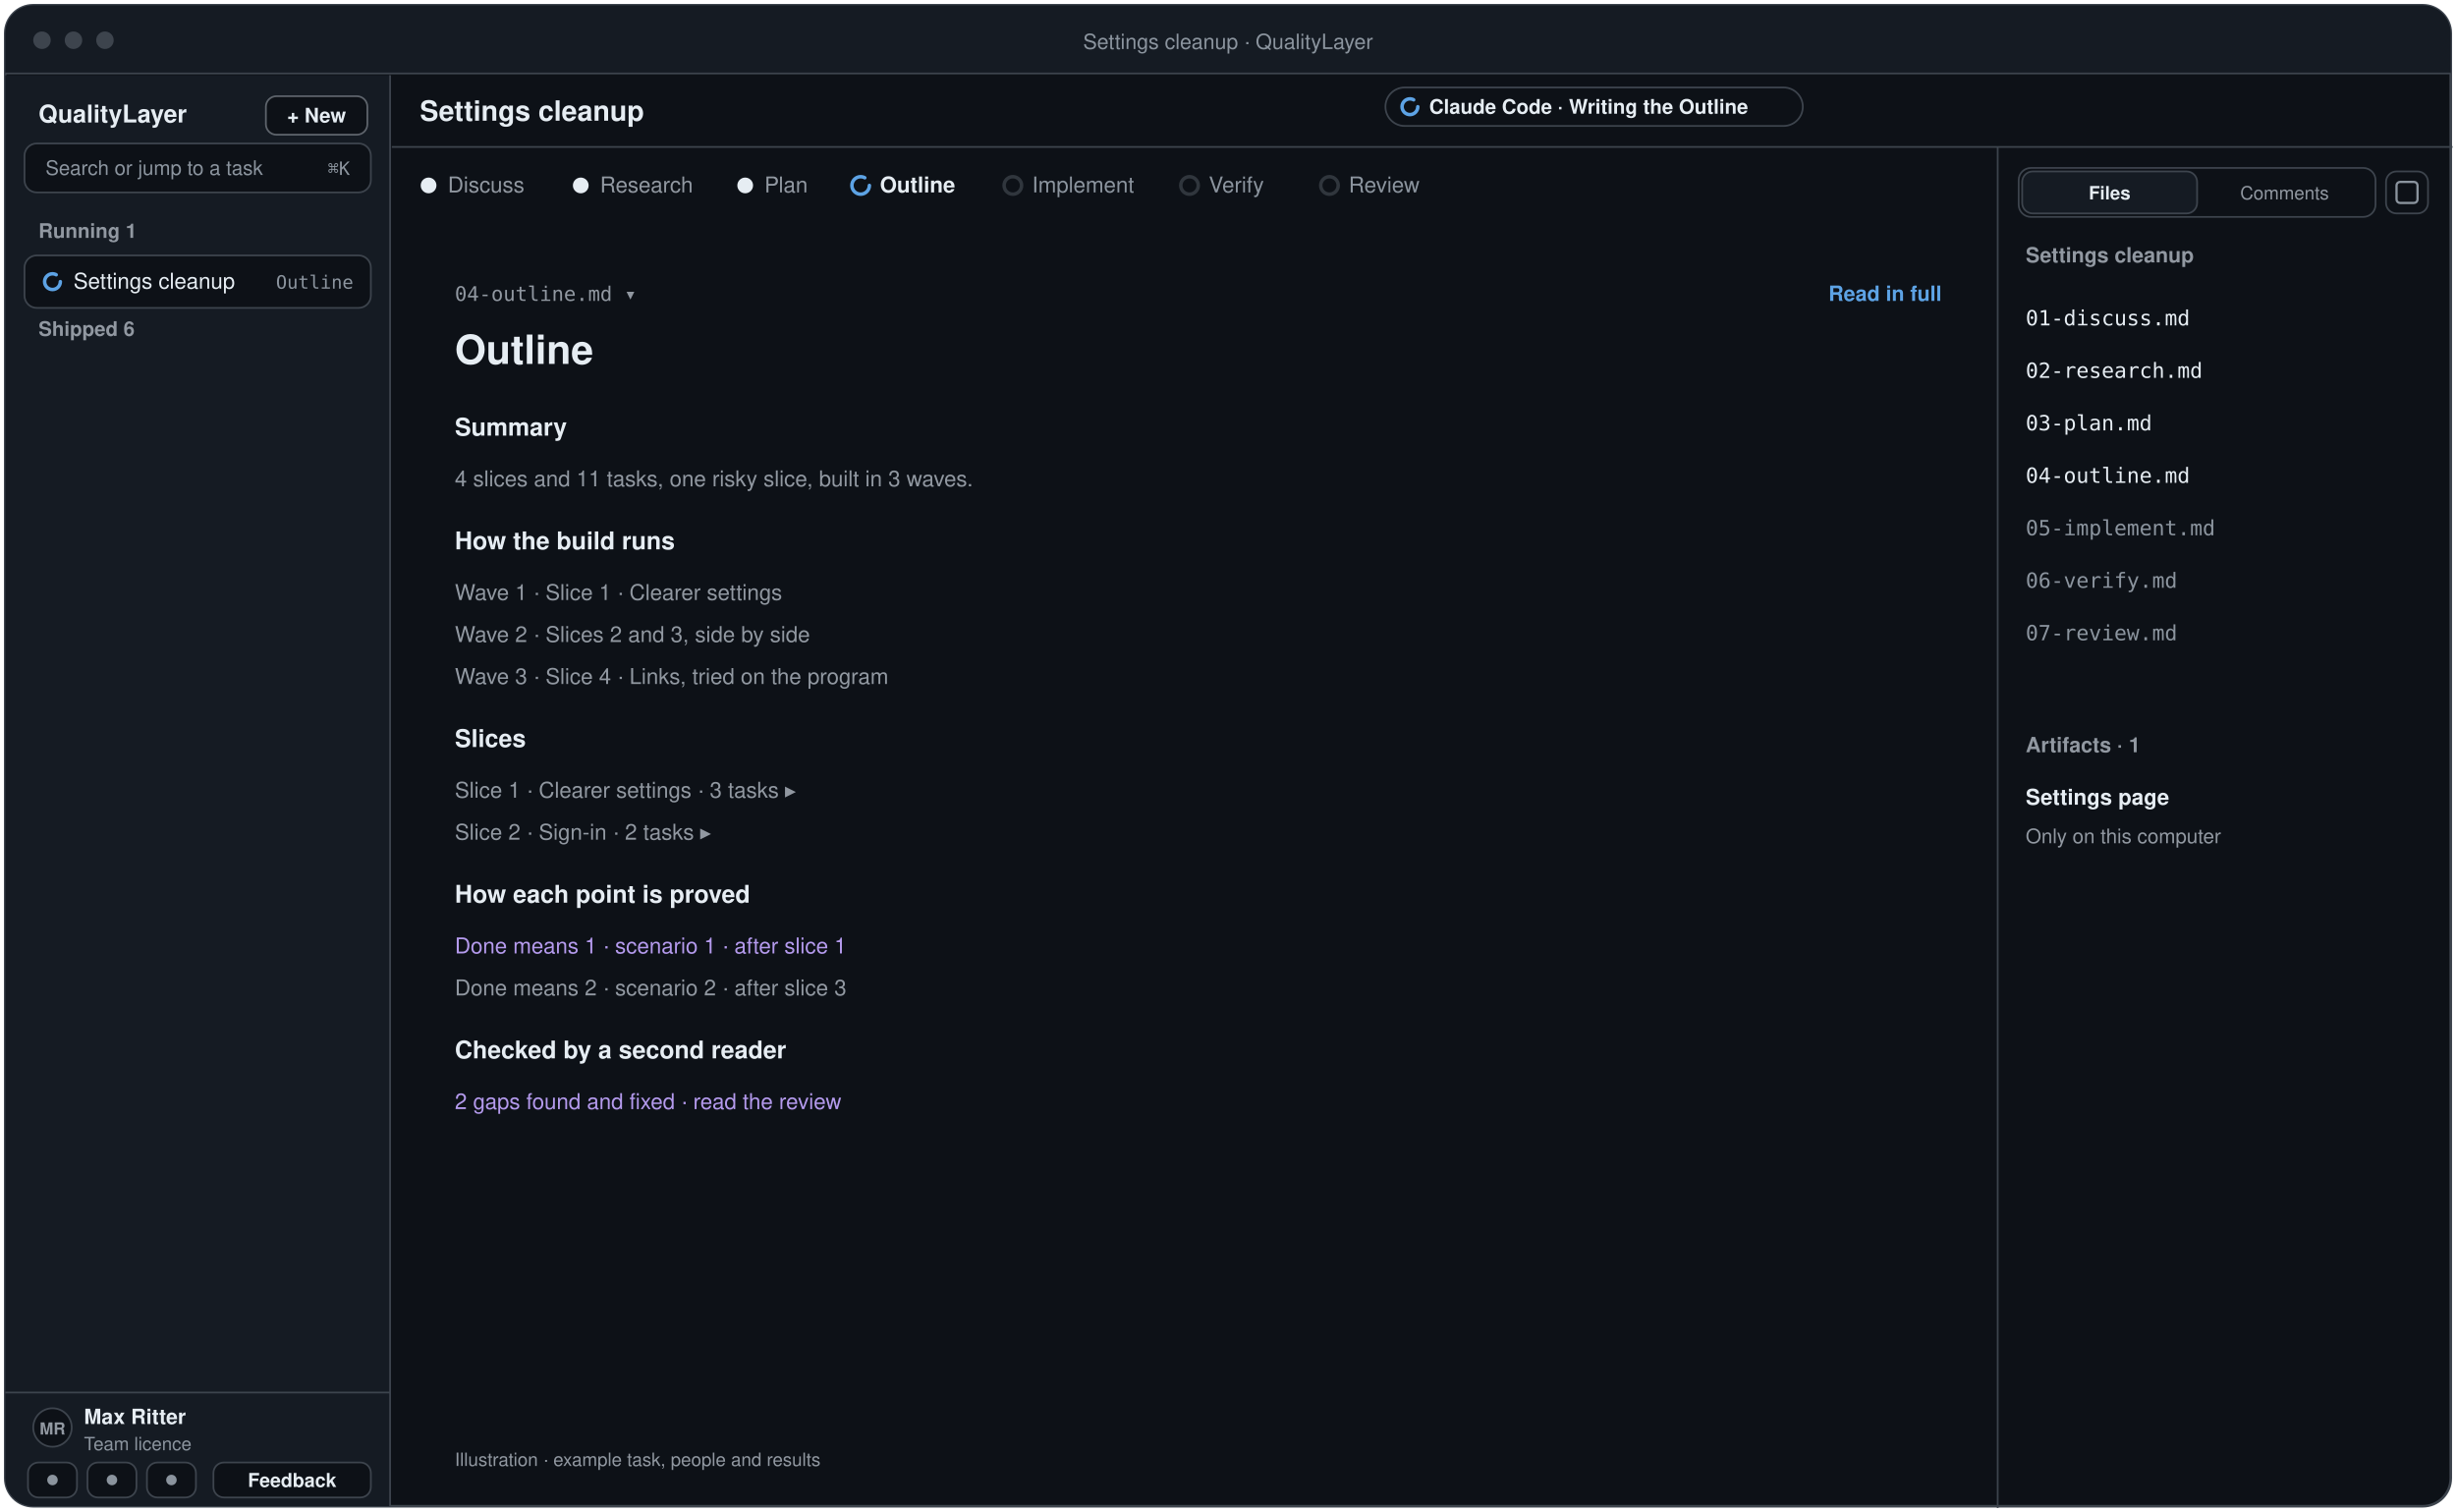
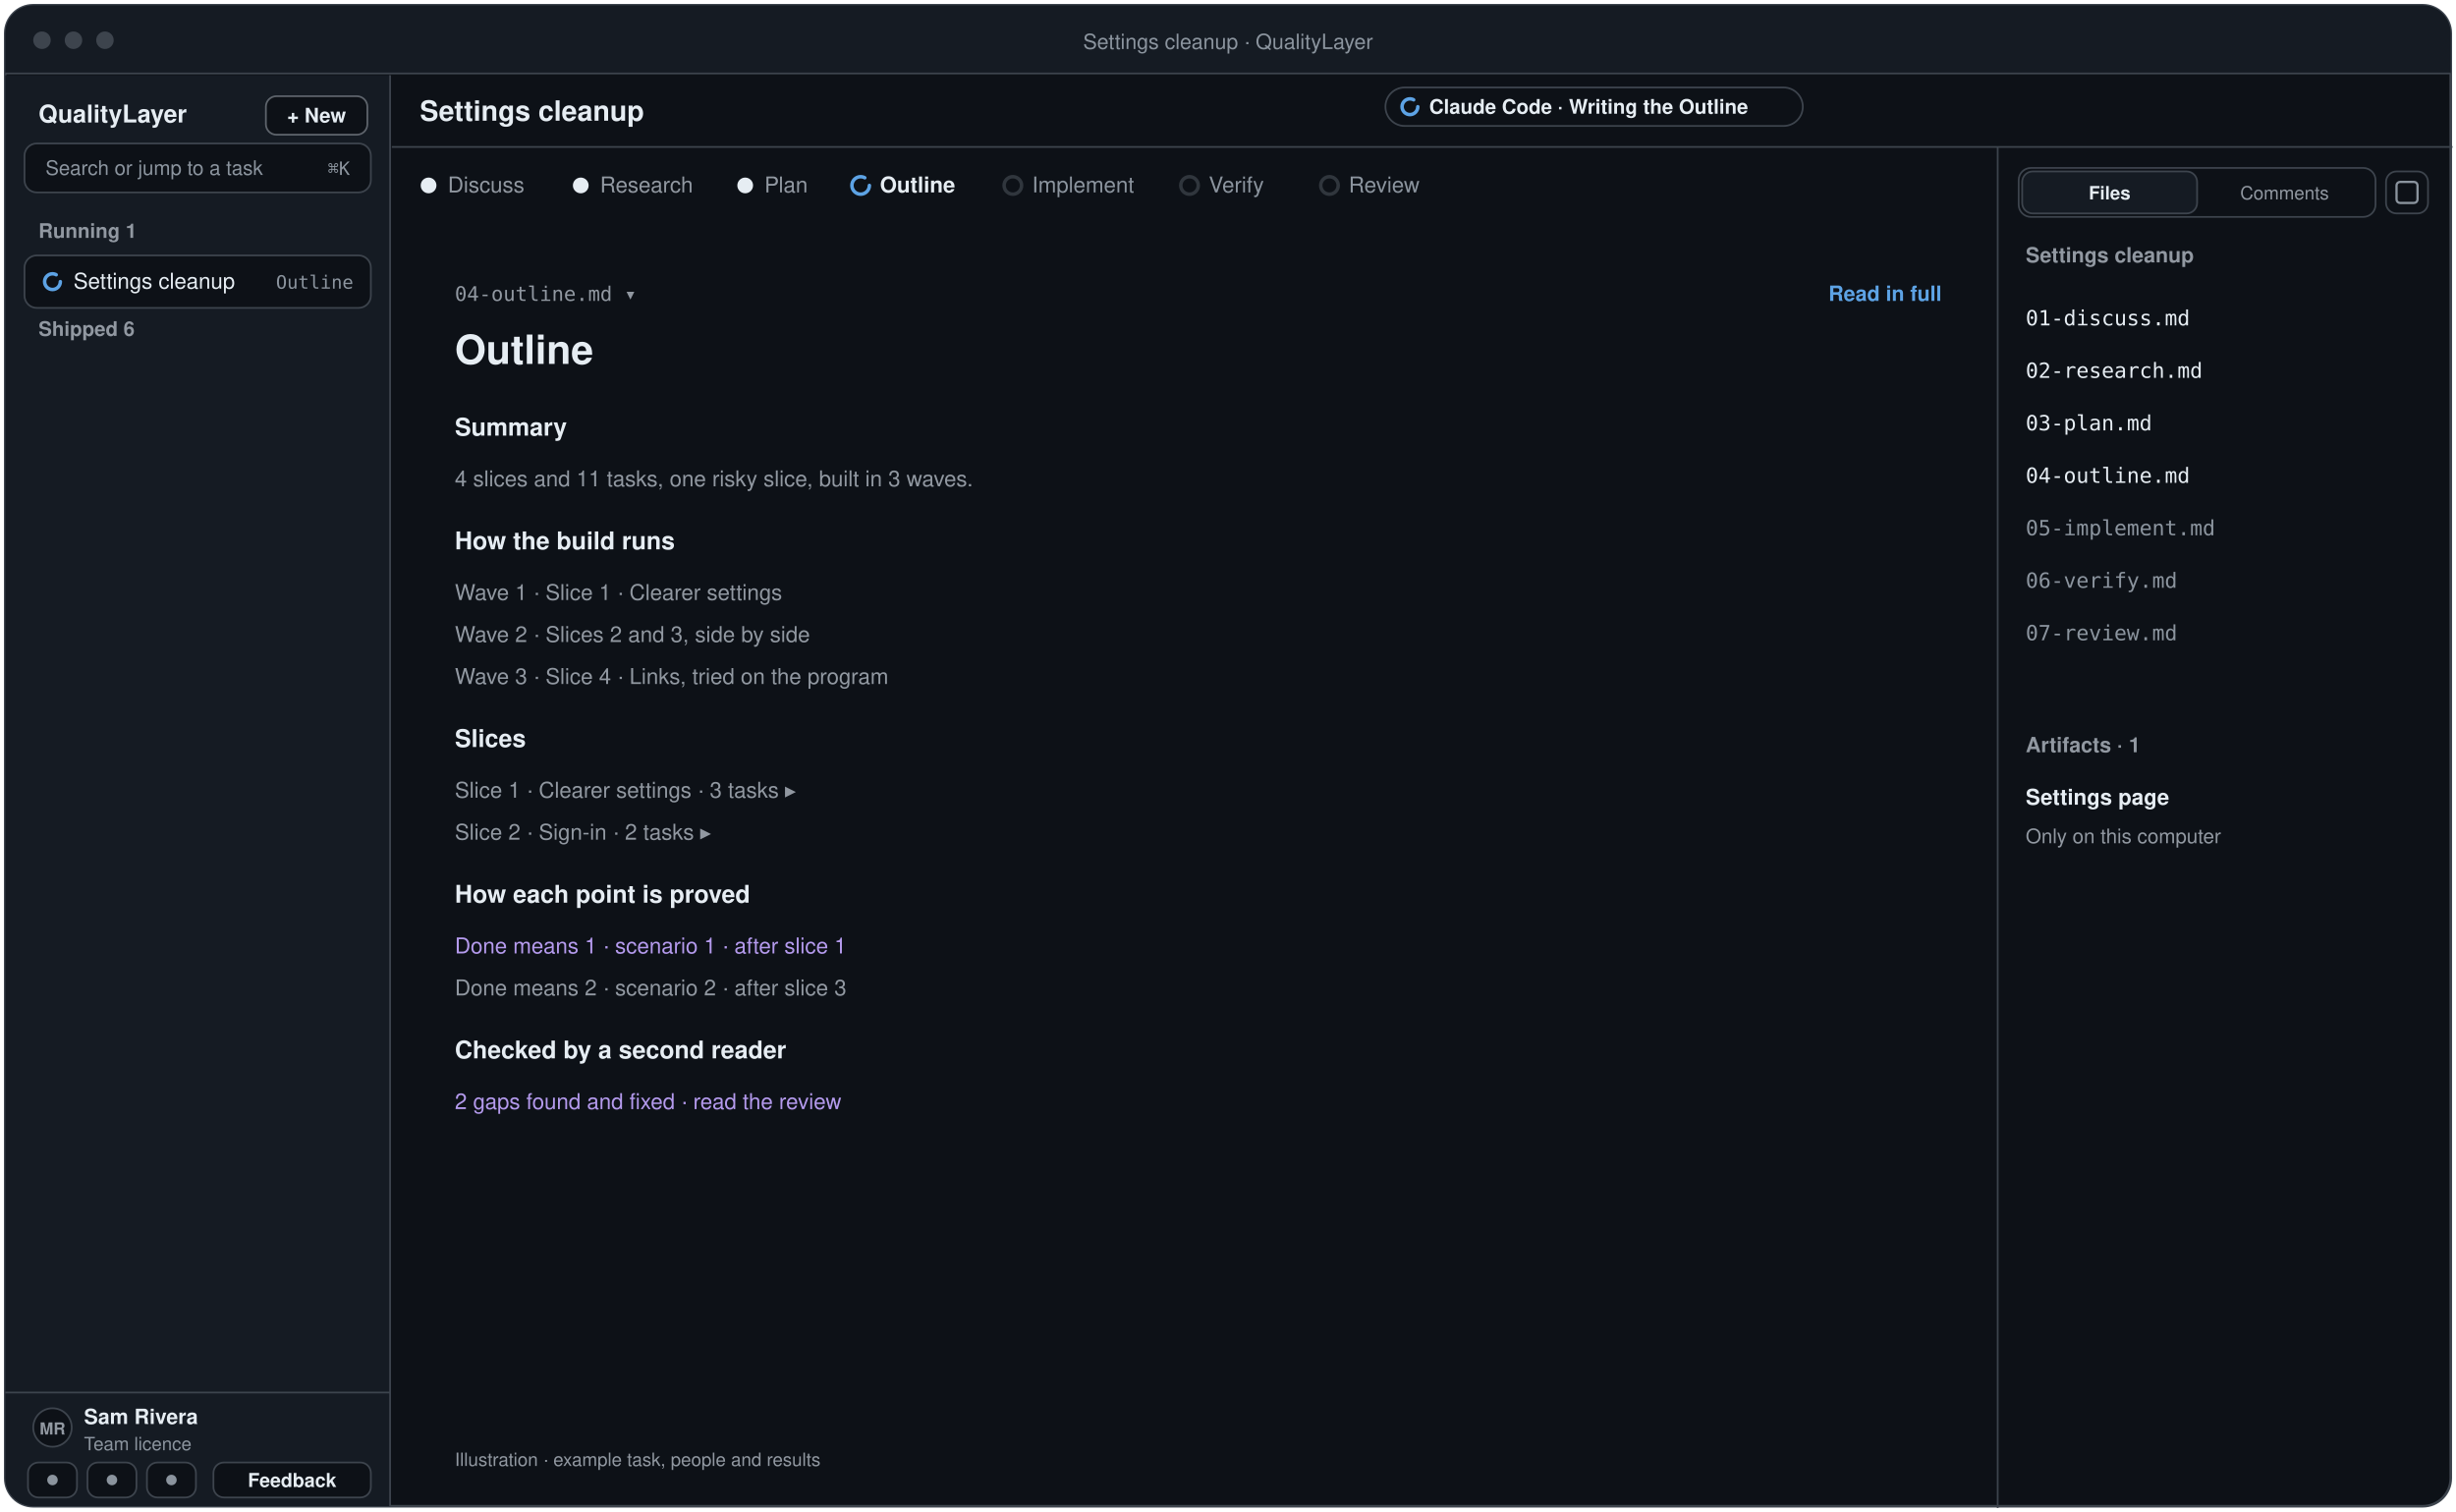
<svg xmlns="http://www.w3.org/2000/svg" style="background:#0d1117" width="1404" height="864" viewBox="-2 -2 1404 864" role="img" aria-label="Outline: named agent status, one focused Your turn card above the work, visible own words and Send for questions, and Files / Comments with artifacts within Files">
  <rect x="1" y="1" width="1398" height="858" rx="16" fill="#0d1117" stroke="#3d444d" stroke-width="1.5" />
  <path d="M1 17 a16 16 0 0 1 16 -16 H1383 a16 16 0 0 1 16 16 V40 H1 Z" fill="#151b23" />
  <line x1="1" y1="40" x2="1399" y2="40" stroke="#3d444d" />
  <circle cx="22" cy="21" r="5" fill="#3d444d" />
  <circle cx="40" cy="21" r="5" fill="#3d444d" />
  <circle cx="58" cy="21" r="5" fill="#3d444d" />
  <text x="700.0" y="26" font-family="-apple-system, BlinkMacSystemFont, 'Segoe UI', 'Helvetica Neue', Helvetica, Arial, sans-serif" font-size="12" font-weight="500" fill="#8b949e" text-anchor="middle">Settings cleanup · QualityLayer</text>
  <path d="M1 41 H221 V859 H17 a16 16 0 0 1 -16 -16 Z" fill="#151b23" />
  <line x1="221" y1="41" x2="221" y2="859" stroke="#3d444d" />
  <text x="20" y="68" font-family="-apple-system, BlinkMacSystemFont, 'Segoe UI', 'Helvetica Neue', Helvetica, Arial, sans-serif" font-size="14" font-weight="700" fill="#e6edf3" text-anchor="start">QualityLayer</text>
  <rect x="150" y="53" width="58" height="22" rx="6" fill="#0d1117" stroke="#9198a1" stroke-opacity="0.6" />
  <text x="179" y="68" font-family="-apple-system, BlinkMacSystemFont, 'Segoe UI', 'Helvetica Neue', Helvetica, Arial, sans-serif" font-size="11.5" font-weight="600" fill="#e6edf3" text-anchor="middle">+ New</text>
  <rect x="12" y="80" width="198" height="28" rx="7" fill="#0d1117" stroke="#3d444d" />
  <text x="24" y="98" font-family="-apple-system, BlinkMacSystemFont, 'Segoe UI', 'Helvetica Neue', Helvetica, Arial, sans-serif" font-size="11.5" font-weight="400" fill="#8b949e" text-anchor="start">Search or jump to a task</text>
  <text x="198" y="98" font-family="ui-monospace, SFMono-Regular, Menlo, Consolas, monospace" font-size="10.5" font-weight="500" fill="#8b949e" text-anchor="end">⌘K</text>
  <text x="20" y="134" font-family="-apple-system, BlinkMacSystemFont, 'Segoe UI', 'Helvetica Neue', Helvetica, Arial, sans-serif" font-size="11.5" font-weight="650" fill="#9198a1" text-anchor="start">Running  1</text>
  <rect x="12" y="144" width="198" height="30" rx="7" fill="#0d1117" stroke="#3d444d" />
  <circle cx="28" cy="159" r="4.5" fill="none" stroke="#5da3e5" stroke-width="2" stroke-dasharray="23.4 5.4" stroke-linecap="round" />
  <text x="40" y="163" font-family="-apple-system, BlinkMacSystemFont, 'Segoe UI', 'Helvetica Neue', Helvetica, Arial, sans-serif" font-size="12.5" font-weight="500" fill="#e6edf3" text-anchor="start">Settings cleanup</text>
  <text x="200" y="163" font-family="ui-monospace, SFMono-Regular, Menlo, Consolas, monospace" font-size="10.5" font-weight="500" fill="#8b949e" text-anchor="end">Outline</text>
  <text x="20" y="190" font-family="-apple-system, BlinkMacSystemFont, 'Segoe UI', 'Helvetica Neue', Helvetica, Arial, sans-serif" font-size="11.5" font-weight="650" fill="#9198a1" text-anchor="start">Shipped  6</text>
  <line x1="1" y1="794" x2="221" y2="794" stroke="#3d444d" />
  <circle cx="28" cy="814" r="11" fill="#0d1117" stroke="#3d444d" />
  <text x="28" y="818" font-family="-apple-system, BlinkMacSystemFont, 'Segoe UI', 'Helvetica Neue', Helvetica, Arial, sans-serif" font-size="9.5" font-weight="650" fill="#9198a1" text-anchor="middle">MR</text>
-   <text x="46" y="812" font-family="-apple-system, BlinkMacSystemFont, 'Segoe UI', 'Helvetica Neue', Helvetica, Arial, sans-serif" font-size="12" font-weight="600" fill="#e6edf3" text-anchor="start">Max Ritter</text>
+   <text x="46" y="812" font-family="-apple-system, BlinkMacSystemFont, 'Segoe UI', 'Helvetica Neue', Helvetica, Arial, sans-serif" font-size="12" font-weight="600" fill="#e6edf3" text-anchor="start">Sam Rivera</text>
  <text x="46" y="827" font-family="-apple-system, BlinkMacSystemFont, 'Segoe UI', 'Helvetica Neue', Helvetica, Arial, sans-serif" font-size="10.5" font-weight="400" fill="#8b949e" text-anchor="start">Team licence</text>
  <rect x="14" y="834" width="28" height="20" rx="6" fill="#0d1117" stroke="#3d444d" />
  <circle cx="28" cy="844" r="3" fill="#8b949e" />
  <rect x="48" y="834" width="28" height="20" rx="6" fill="#0d1117" stroke="#3d444d" />
  <circle cx="62" cy="844" r="3" fill="#8b949e" />
  <rect x="82" y="834" width="28" height="20" rx="6" fill="#0d1117" stroke="#3d444d" />
  <circle cx="96" cy="844" r="3" fill="#8b949e" />
  <rect x="120" y="834" width="90" height="20" rx="6" fill="#0d1117" stroke="#3d444d" />
  <text x="165" y="848" font-family="-apple-system, BlinkMacSystemFont, 'Segoe UI', 'Helvetica Neue', Helvetica, Arial, sans-serif" font-size="11" font-weight="600" fill="#e6edf3" text-anchor="middle">Feedback</text>
  <text x="238" y="67" font-family="-apple-system, BlinkMacSystemFont, 'Segoe UI', 'Helvetica Neue', Helvetica, Arial, sans-serif" font-size="16" font-weight="650" fill="#e6edf3" text-anchor="start">Settings cleanup</text>
  <circle cx="243" cy="104" r="4.5" fill="#e6edf3" />
  <text x="254" y="108" font-family="-apple-system, BlinkMacSystemFont, 'Segoe UI', 'Helvetica Neue', Helvetica, Arial, sans-serif" font-size="12.5" font-weight="400" fill="#9198a1">Discuss</text>
  <circle cx="330.0" cy="104" r="4.5" fill="#e6edf3" />
  <text x="341.0" y="108" font-family="-apple-system, BlinkMacSystemFont, 'Segoe UI', 'Helvetica Neue', Helvetica, Arial, sans-serif" font-size="12.5" font-weight="400" fill="#9198a1">Research</text>
  <circle cx="424.0" cy="104" r="4.5" fill="#e6edf3" />
  <text x="435.0" y="108" font-family="-apple-system, BlinkMacSystemFont, 'Segoe UI', 'Helvetica Neue', Helvetica, Arial, sans-serif" font-size="12.5" font-weight="400" fill="#9198a1">Plan</text>
  <circle cx="490.0" cy="104" r="5" fill="none" stroke="#5da3e5" stroke-width="2" stroke-dasharray="26.0 6.0" stroke-linecap="round" />
  <text x="501.0" y="108" font-family="-apple-system, BlinkMacSystemFont, 'Segoe UI', 'Helvetica Neue', Helvetica, Arial, sans-serif" font-size="12.5" font-weight="600" fill="#e6edf3">Outline</text>
  <circle cx="577.0" cy="104" r="5" fill="none" stroke="#30363d" stroke-width="2" />
  <text x="588.0" y="108" font-family="-apple-system, BlinkMacSystemFont, 'Segoe UI', 'Helvetica Neue', Helvetica, Arial, sans-serif" font-size="12.5" font-weight="400" fill="#8b949e">Implement</text>
  <circle cx="678.0" cy="104" r="5" fill="none" stroke="#30363d" stroke-width="2" />
  <text x="689.0" y="108" font-family="-apple-system, BlinkMacSystemFont, 'Segoe UI', 'Helvetica Neue', Helvetica, Arial, sans-serif" font-size="12.5" font-weight="400" fill="#8b949e">Verify</text>
  <circle cx="758.0" cy="104" r="5" fill="none" stroke="#30363d" stroke-width="2" />
  <text x="769.0" y="108" font-family="-apple-system, BlinkMacSystemFont, 'Segoe UI', 'Helvetica Neue', Helvetica, Arial, sans-serif" font-size="12.5" font-weight="400" fill="#8b949e">Review</text>
  <rect x="790" y="48" width="238.6" height="22" rx="11" fill="#0d1117" stroke="#3d444d" />
  <circle cx="804" cy="59" r="4.5" fill="none" stroke="#5da3e5" stroke-width="2" stroke-dasharray="23.4 5.4" stroke-linecap="round" />
  <text x="815" y="63" font-family="-apple-system, BlinkMacSystemFont, 'Segoe UI', 'Helvetica Neue', Helvetica, Arial, sans-serif" font-size="11.5" font-weight="600" fill="#e6edf3" text-anchor="start">Claude Code · Writing the Outline</text>
  <line x1="222" y1="82" x2="1400" y2="82" stroke="#3d444d" />
  <text x="258" y="170" font-family="ui-monospace, SFMono-Regular, Menlo, Consolas, monospace" font-size="11.5" font-weight="500" fill="#9198a1" text-anchor="start">04-outline.md  ▾</text>
  <text x="1108" y="170" font-family="-apple-system, BlinkMacSystemFont, 'Segoe UI', 'Helvetica Neue', Helvetica, Arial, sans-serif" font-size="12" font-weight="600" fill="#5da3e5" text-anchor="end">Read in full</text>
  <text x="258" y="206" font-family="-apple-system, BlinkMacSystemFont, 'Segoe UI', 'Helvetica Neue', Helvetica, Arial, sans-serif" font-size="23" font-weight="650" fill="#e6edf3" text-anchor="start">Outline</text>
  <text x="258" y="247" font-family="-apple-system, BlinkMacSystemFont, 'Segoe UI', 'Helvetica Neue', Helvetica, Arial, sans-serif" font-size="14" font-weight="650" fill="#e6edf3" text-anchor="start">Summary</text>
  <text x="258" y="276" font-family="-apple-system, BlinkMacSystemFont, 'Segoe UI', 'Helvetica Neue', Helvetica, Arial, sans-serif" font-size="12.5" font-weight="500" fill="#9198a1" text-anchor="start">4 slices and 11 tasks, one risky slice, built in 3 waves.</text>
  <text x="258" y="312" font-family="-apple-system, BlinkMacSystemFont, 'Segoe UI', 'Helvetica Neue', Helvetica, Arial, sans-serif" font-size="14" font-weight="650" fill="#e6edf3" text-anchor="start">How the build runs</text>
  <text x="258" y="341" font-family="-apple-system, BlinkMacSystemFont, 'Segoe UI', 'Helvetica Neue', Helvetica, Arial, sans-serif" font-size="12.5" font-weight="500" fill="#9198a1" text-anchor="start">Wave 1 · Slice 1 · Clearer settings</text>
  <text x="258" y="365" font-family="-apple-system, BlinkMacSystemFont, 'Segoe UI', 'Helvetica Neue', Helvetica, Arial, sans-serif" font-size="12.5" font-weight="500" fill="#9198a1" text-anchor="start">Wave 2 · Slices 2 and 3, side by side</text>
  <text x="258" y="389" font-family="-apple-system, BlinkMacSystemFont, 'Segoe UI', 'Helvetica Neue', Helvetica, Arial, sans-serif" font-size="12.5" font-weight="500" fill="#9198a1" text-anchor="start">Wave 3 · Slice 4 · Links, tried on the program</text>
  <text x="258" y="425" font-family="-apple-system, BlinkMacSystemFont, 'Segoe UI', 'Helvetica Neue', Helvetica, Arial, sans-serif" font-size="14" font-weight="650" fill="#e6edf3" text-anchor="start">Slices</text>
  <text x="258" y="454" font-family="-apple-system, BlinkMacSystemFont, 'Segoe UI', 'Helvetica Neue', Helvetica, Arial, sans-serif" font-size="12.5" font-weight="500" fill="#9198a1" text-anchor="start">Slice 1 · Clearer settings · 3 tasks ▸</text>
  <text x="258" y="478" font-family="-apple-system, BlinkMacSystemFont, 'Segoe UI', 'Helvetica Neue', Helvetica, Arial, sans-serif" font-size="12.5" font-weight="500" fill="#9198a1" text-anchor="start">Slice 2 · Sign-in · 2 tasks ▸</text>
  <text x="258" y="514" font-family="-apple-system, BlinkMacSystemFont, 'Segoe UI', 'Helvetica Neue', Helvetica, Arial, sans-serif" font-size="14" font-weight="650" fill="#e6edf3" text-anchor="start">How each point is proved</text>
  <text x="258" y="543" font-family="-apple-system, BlinkMacSystemFont, 'Segoe UI', 'Helvetica Neue', Helvetica, Arial, sans-serif" font-size="12.5" font-weight="500" fill="#b49aed" text-anchor="start">Done means 1 · scenario 1 · after slice 1</text>
  <text x="258" y="567" font-family="-apple-system, BlinkMacSystemFont, 'Segoe UI', 'Helvetica Neue', Helvetica, Arial, sans-serif" font-size="12.5" font-weight="500" fill="#9198a1" text-anchor="start">Done means 2 · scenario 2 · after slice 3</text>
  <text x="258" y="603" font-family="-apple-system, BlinkMacSystemFont, 'Segoe UI', 'Helvetica Neue', Helvetica, Arial, sans-serif" font-size="14" font-weight="650" fill="#e6edf3" text-anchor="start">Checked by a second reader</text>
  <text x="258" y="632" font-family="-apple-system, BlinkMacSystemFont, 'Segoe UI', 'Helvetica Neue', Helvetica, Arial, sans-serif" font-size="12.5" font-weight="500" fill="#b49aed" text-anchor="start">2 gaps found and fixed · read the review</text>
  <line x1="1140" y1="82" x2="1140" y2="860" stroke="#3d444d" />
  <rect x="1152" y="94" width="204" height="28" rx="7" fill="#0d1117" stroke="#3d444d" />
  <rect x="1154.0" y="96" width="100.0" height="24" rx="6" fill="#151b23" stroke="#3d444d" />
  <text x="1204.0" y="112" font-family="-apple-system, BlinkMacSystemFont, 'Segoe UI', 'Helvetica Neue', Helvetica, Arial, sans-serif" font-size="10.5" font-weight="600" fill="#e6edf3" text-anchor="middle">Files</text>
  <text x="1304.0" y="112" font-family="-apple-system, BlinkMacSystemFont, 'Segoe UI', 'Helvetica Neue', Helvetica, Arial, sans-serif" font-size="10.5" font-weight="500" fill="#9198a1" text-anchor="middle">Comments</text>
  <rect x="1362" y="96" width="24" height="24" rx="6" fill="#0d1117" stroke="#3d444d" />
  <rect x="1368" y="102" width="12" height="12" rx="2" fill="none" stroke="#8b949e" stroke-width="1.3" />
  <text x="1156" y="148" font-family="-apple-system, BlinkMacSystemFont, 'Segoe UI', 'Helvetica Neue', Helvetica, Arial, sans-serif" font-size="12" font-weight="600" fill="#9198a1" text-anchor="start">Settings cleanup</text>
  <text x="1156" y="184" font-family="ui-monospace, SFMono-Regular, Menlo, Consolas, monospace" font-size="12" font-weight="500" fill="#e6edf3" text-anchor="start">01-discuss.md</text>
  <text x="1156" y="214" font-family="ui-monospace, SFMono-Regular, Menlo, Consolas, monospace" font-size="12" font-weight="500" fill="#e6edf3" text-anchor="start">02-research.md</text>
  <text x="1156" y="244" font-family="ui-monospace, SFMono-Regular, Menlo, Consolas, monospace" font-size="12" font-weight="500" fill="#e6edf3" text-anchor="start">03-plan.md</text>
  <text x="1156" y="274" font-family="ui-monospace, SFMono-Regular, Menlo, Consolas, monospace" font-size="12" font-weight="500" fill="#e6edf3" text-anchor="start">04-outline.md</text>
  <text x="1156" y="304" font-family="ui-monospace, SFMono-Regular, Menlo, Consolas, monospace" font-size="12" font-weight="500" fill="#8b949e" text-anchor="start">05-implement.md</text>
  <text x="1156" y="334" font-family="ui-monospace, SFMono-Regular, Menlo, Consolas, monospace" font-size="12" font-weight="500" fill="#8b949e" text-anchor="start">06-verify.md</text>
  <text x="1156" y="364" font-family="ui-monospace, SFMono-Regular, Menlo, Consolas, monospace" font-size="12" font-weight="500" fill="#8b949e" text-anchor="start">07-review.md</text>
  <text x="1156" y="428" font-family="-apple-system, BlinkMacSystemFont, 'Segoe UI', 'Helvetica Neue', Helvetica, Arial, sans-serif" font-size="12" font-weight="600" fill="#9198a1" text-anchor="start">Artifacts · 1</text>
  <text x="1156" y="458" font-family="-apple-system, BlinkMacSystemFont, 'Segoe UI', 'Helvetica Neue', Helvetica, Arial, sans-serif" font-size="12.5" font-weight="600" fill="#e6edf3" text-anchor="start">Settings page</text>
  <text x="1156" y="480" font-family="-apple-system, BlinkMacSystemFont, 'Segoe UI', 'Helvetica Neue', Helvetica, Arial, sans-serif" font-size="11.5" font-weight="400" fill="#9198a1" text-anchor="start">Only on this computer</text>
  <text x="258" y="836" font-family="-apple-system, BlinkMacSystemFont, 'Segoe UI', 'Helvetica Neue', Helvetica, Arial, sans-serif" font-size="10.5" font-weight="400" fill="#9198a1" text-anchor="start">Illustration · example task, people and results</text>
</svg>
